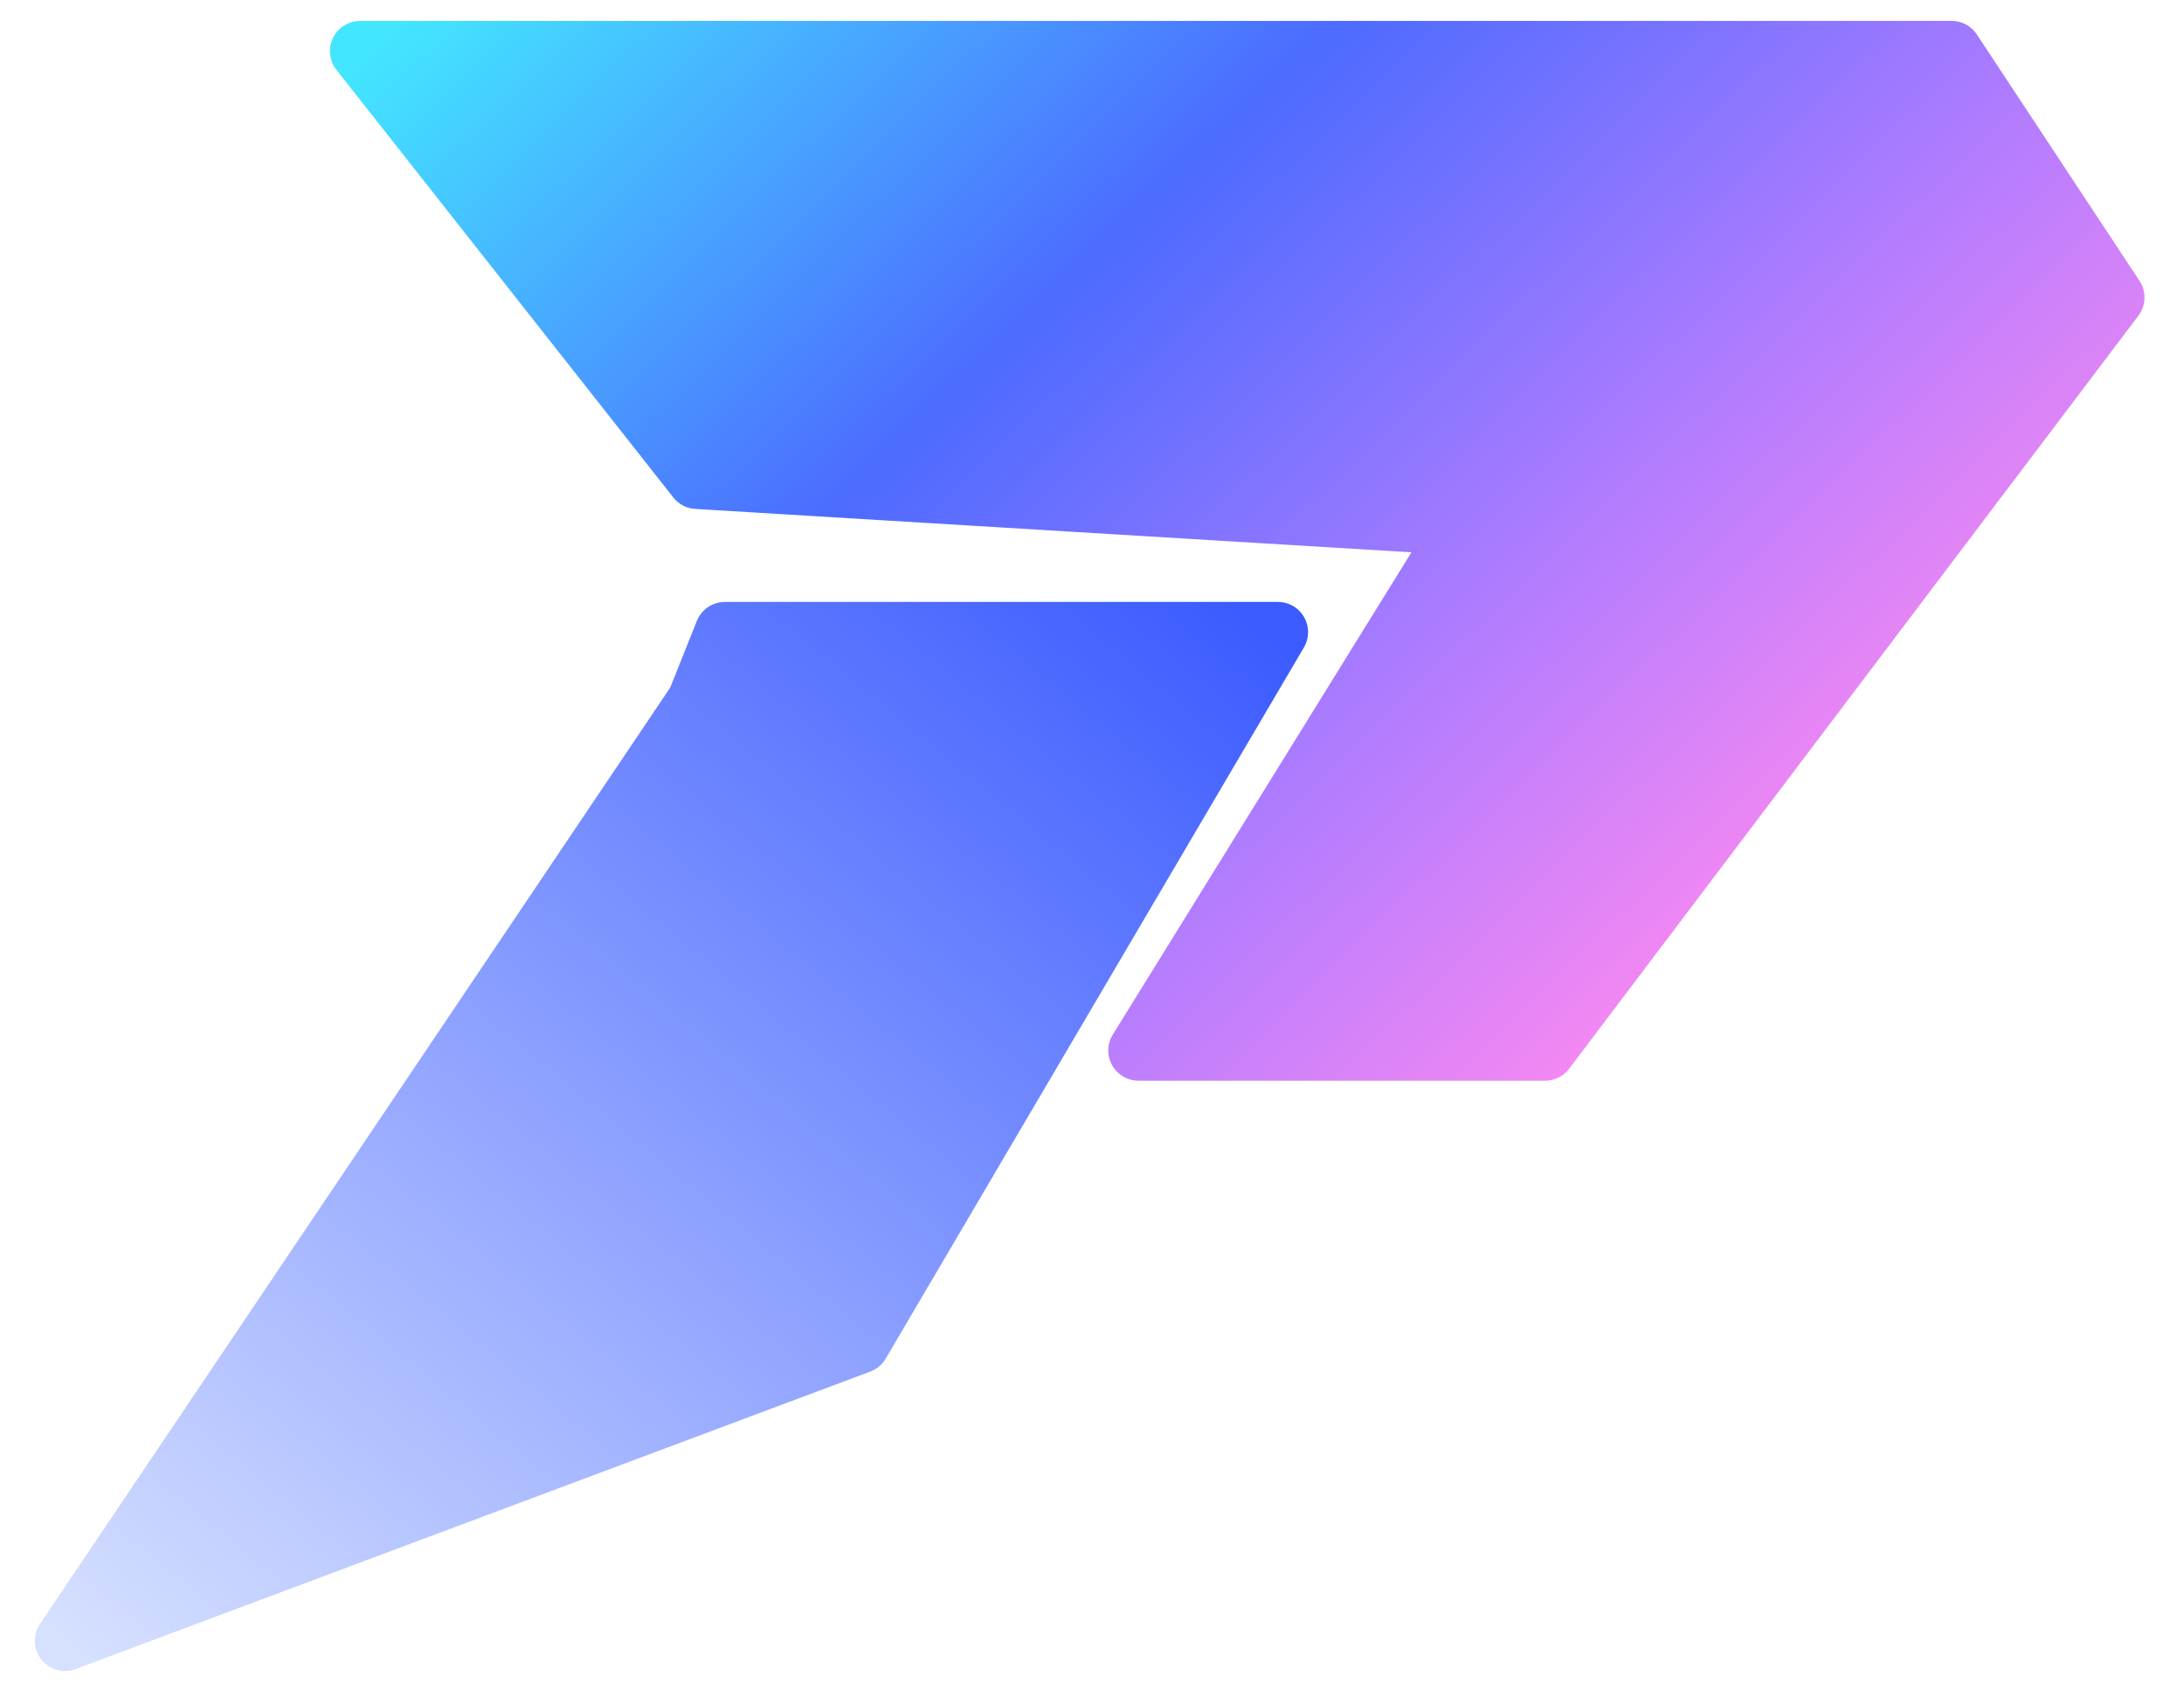
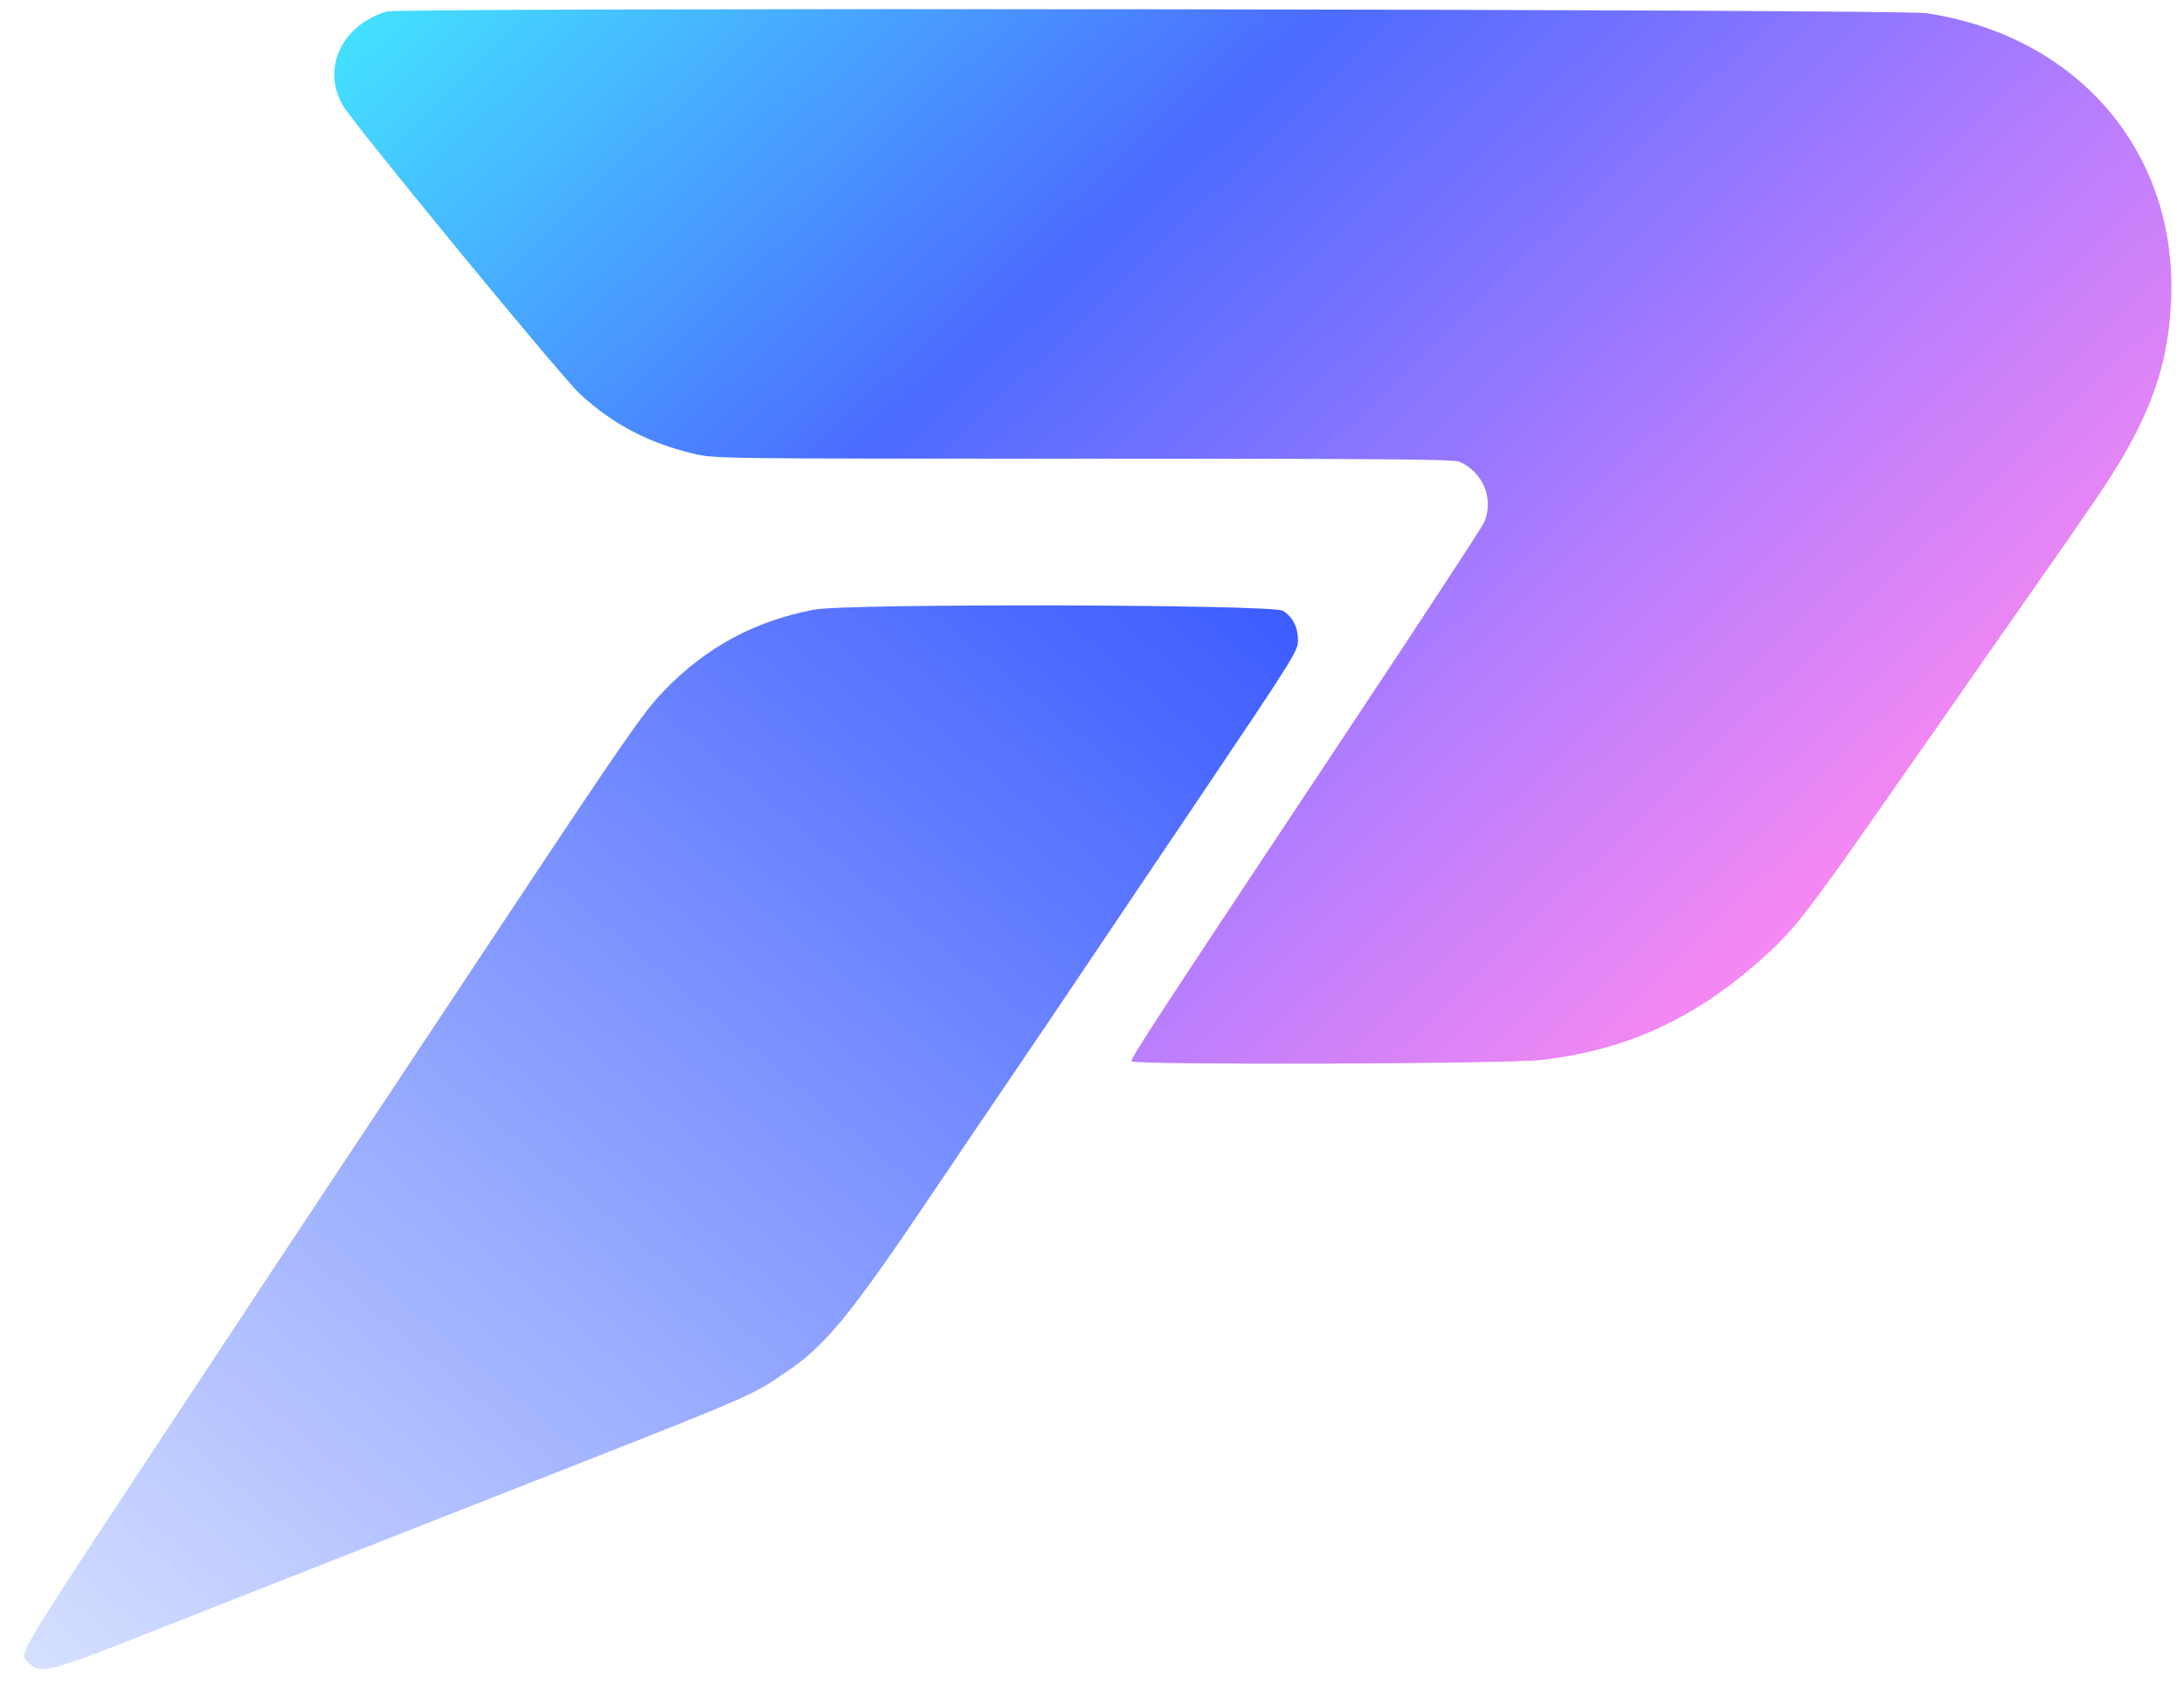
- <svg xmlns="http://www.w3.org/2000/svg" width="940" height="730" viewBox="170 290 940 730" role="img" aria-labelledby="t d">
+ <svg xmlns="http://www.w3.org/2000/svg" width="912" height="702" viewBox="180 305 912 702" role="img" aria-labelledby="t d">
  <defs>
    <linearGradient id="brand" x1="0" y1="0" x2="1" y2="0">
      <stop offset="0" stop-color="#3de3ff" />
      <stop offset=".34" stop-color="#4c6bff" />
      <stop offset=".66" stop-color="#9b5cff" />
      <stop offset="1" stop-color="#f47cf4" />
    </linearGradient>
    <linearGradient id="button" x1="0" y1="0" x2="1" y2="0">
      <stop offset="0" stop-color="#6fe9ff" />
      <stop offset=".34" stop-color="#7b8cff" />
      <stop offset=".66" stop-color="#b07cff" />
      <stop offset="1" stop-color="#f79cf7" />
    </linearGradient>
    <linearGradient id="markTop" x1="0" y1="0" x2="1" y2=".6">
      <stop offset="0" stop-color="#43e6ff" />
      <stop offset=".4" stop-color="#4c6bff" />
      <stop offset=".72" stop-color="#b07cff" />
      <stop offset="1" stop-color="#ff8af0" />
    </linearGradient>
    <linearGradient id="markLow" x1="0" y1="1" x2="1" y2="0">
      <stop offset="0" stop-color="#d6e0ff" />
      <stop offset="1" stop-color="#3b5bff" />
    </linearGradient>
  </defs>
-   <path d="M325 312 L1010 312 L1080 418 L835 742 L660 742 L800 516 L470 496 Z" fill="url(#markTop)" stroke="url(#markTop)" stroke-width="26" stroke-linejoin="round" />
-   <path d="M482 562 L720 562 L540 868 L198 996 L470 592 Z" fill="url(#markLow)" stroke="url(#markLow)" stroke-width="26" stroke-linejoin="round" />
+   <path d="M248.5 984.2C272.2 974.9 328.4 952.7 373.5 935C498.6 885.9 492.6 888.4 507.6 878.3C524.5 867.1 534.7 854.7 569.5 803C578.2 790.1 592.4 769.1 601 756.5C609.6 743.9 627.8 716.9 641.5 696.5C655.2 676.1 672 651.2 678.9 641C721.5 577.7 722 576.8 722 572.2C722 566.8 719.8 562.5 715.7 560C711.3 557.3 534.1 556.9 520.1 559.5C494.9 564.3 474.5 575.4 456.8 593.9C448.7 602.4 441.1 613.3 390.5 689.5C323.4 790.5 297.6 829.4 252 898.5C182.9 1003.2 187.8 994.9 192.6 999.7C197 1004.1 201.1 1003 248.5 984.2Z" fill="url(#markLow)" />
+   <path d="M824 747.5C858.4 743.5 886.7 730.8 913.8 707C929 693.7 933 688.6 971.3 633.7C979.7 621.8 995.7 598.8 1006.9 582.7C1040.5 534.7 1043 531.2 1054.7 514.1C1076.7 482.1 1085.3 459.8 1086.6 431C1089.6 369 1048 320 984.4 310.5C972.7 308.8 347.3 308.1 341.5 309.8C322.6 315.4 314.1 333.8 323.3 349.2C328.5 357.8 414.2 462.1 422.2 469.5C435.7 482 450.7 489.9 469.5 494.4C478.5 496.5 478.8 496.5 632.5 496.5C757.5 496.5 787.1 496.7 789.5 497.8C799.3 502.1 803.9 513.3 799.8 523C799 524.9 774.7 562 745.8 605.5C661.4 732.6 651.9 747.1 652.5 748.1C653.6 749.7 809.2 749.3 824 747.5Z" fill="url(#markTop)" />
</svg>
